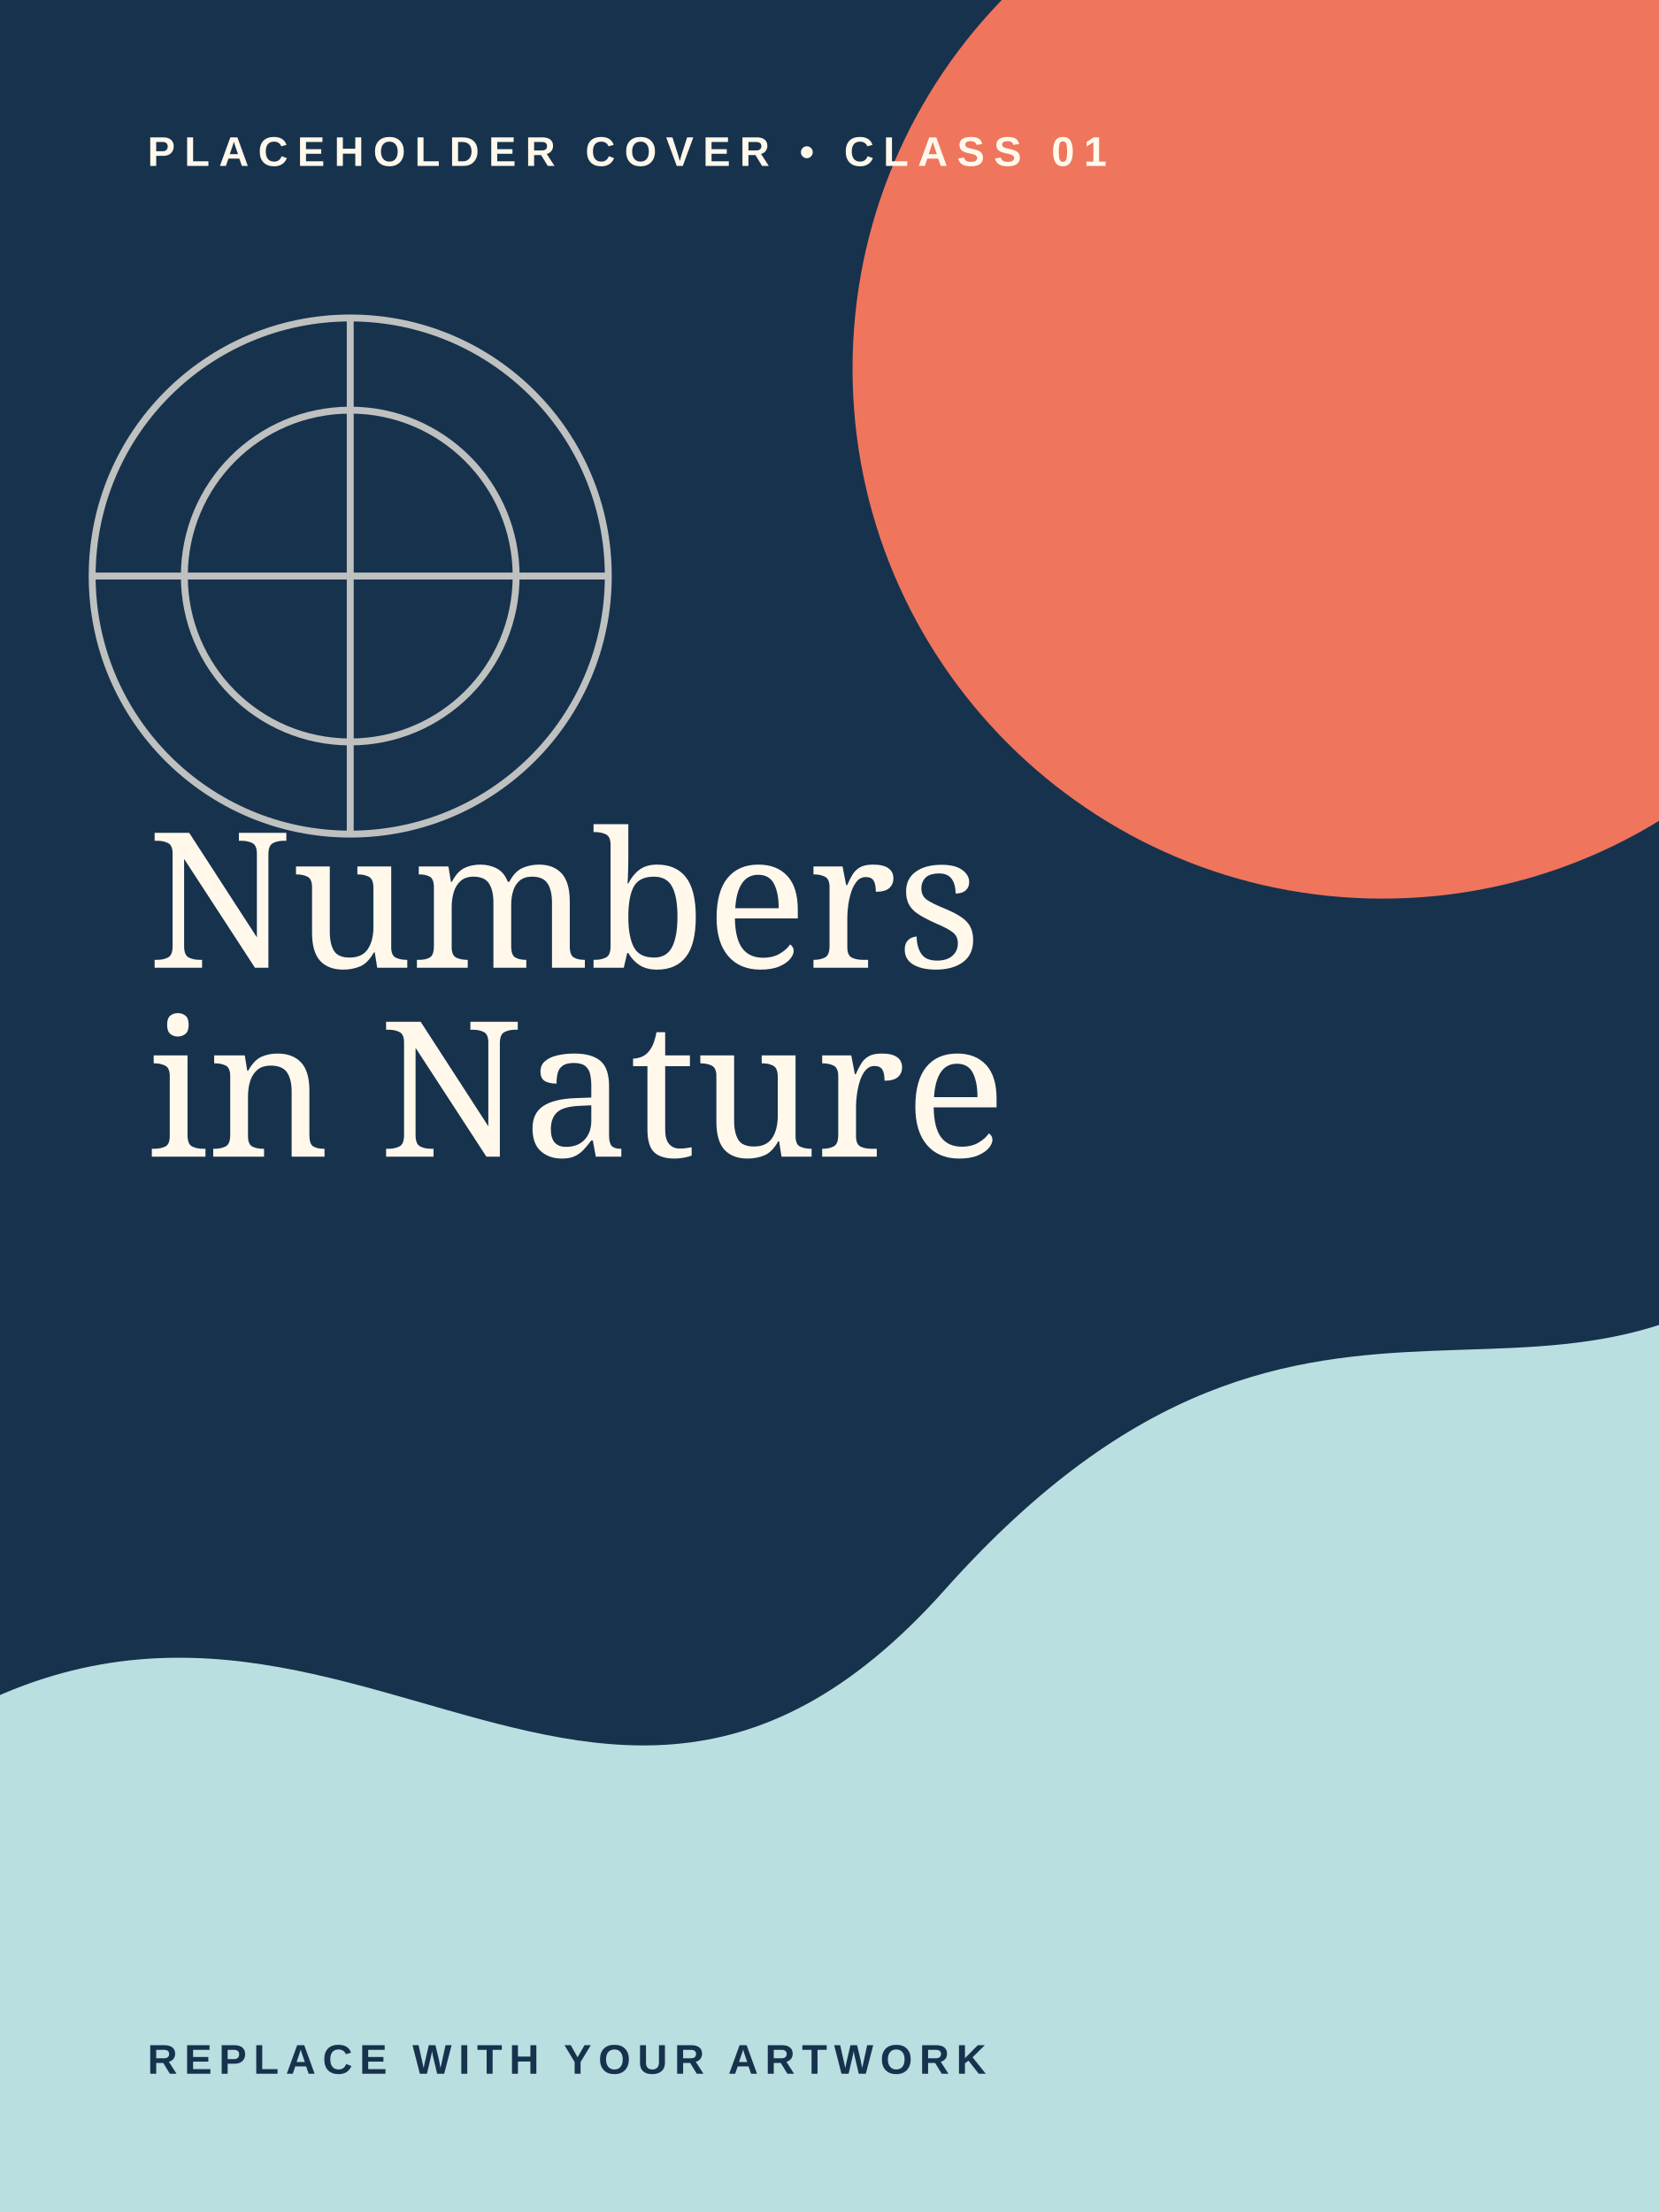
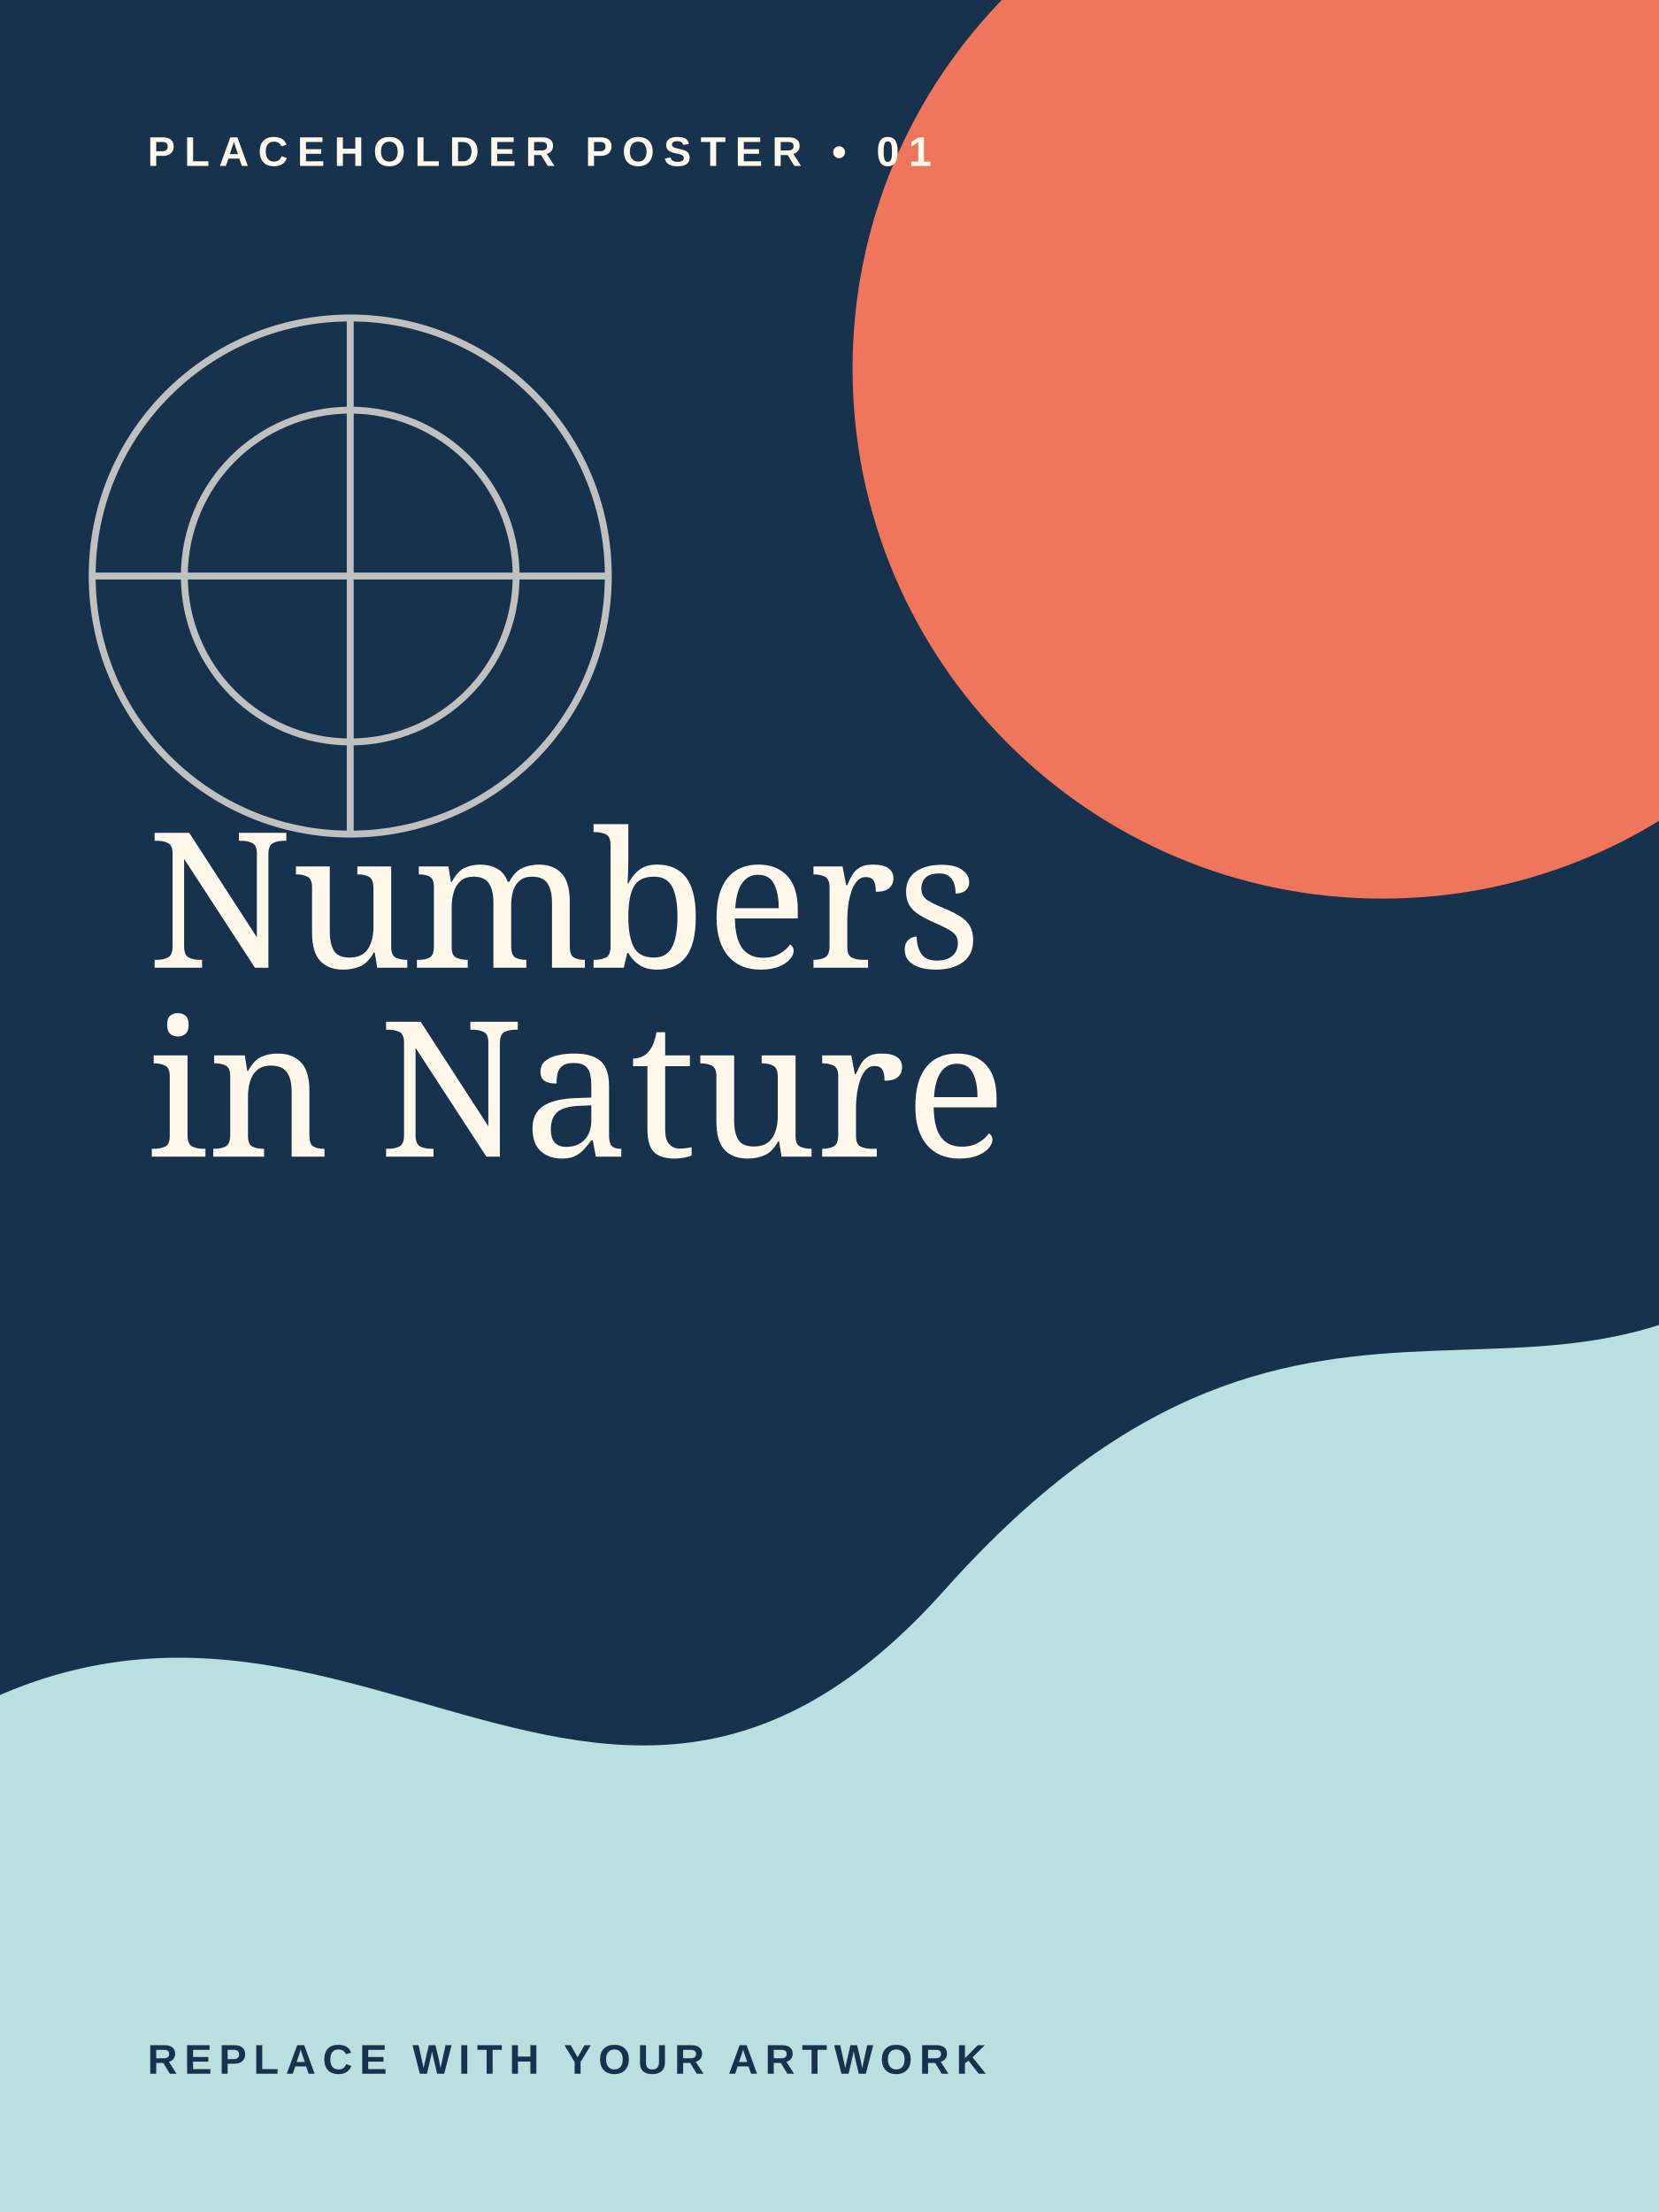
- <svg xmlns="http://www.w3.org/2000/svg" viewBox="0 0 720 960">
+ <svg xmlns="http://www.w3.org/2000/svg" width="720" height="960" viewBox="0 0 720 960">
  <rect width="720" height="960" fill="#17324d" />
  <circle cx="600" cy="160" r="230" fill="#ef755d" />
  <path d="M-80 790C125 600 245 875 410 690s270-35 390-170v440H-80Z" fill="#b9dfe0" />
  <g fill="none" stroke="#fff8eb" stroke-width="3" opacity=".72">
    <circle cx="152" cy="250" r="72" />
    <circle cx="152" cy="250" r="112" />
    <path d="M152 138v224M40 250h224" />
  </g>
-   <text x="64" y="72" fill="#fff8eb" font-family="Arial,sans-serif" font-size="18" font-weight="700" letter-spacing="4">PLACEHOLDER COVER • CLASS 01</text>
+   <text x="64" y="72" fill="#fff8eb" font-family="Arial,sans-serif" font-size="18" font-weight="700" letter-spacing="4">PLACEHOLDER POSTER • 01</text>
  <text x="64" y="420" fill="#fff8eb" font-family="Georgia,serif" font-size="82">
    <tspan x="64">Numbers</tspan>
    <tspan x="64" dy="82">in Nature</tspan>
  </text>
  <text x="64" y="900" fill="#17324d" font-family="Arial,sans-serif" font-size="18" font-weight="700" letter-spacing="3">REPLACE WITH YOUR ARTWORK</text>
</svg>
